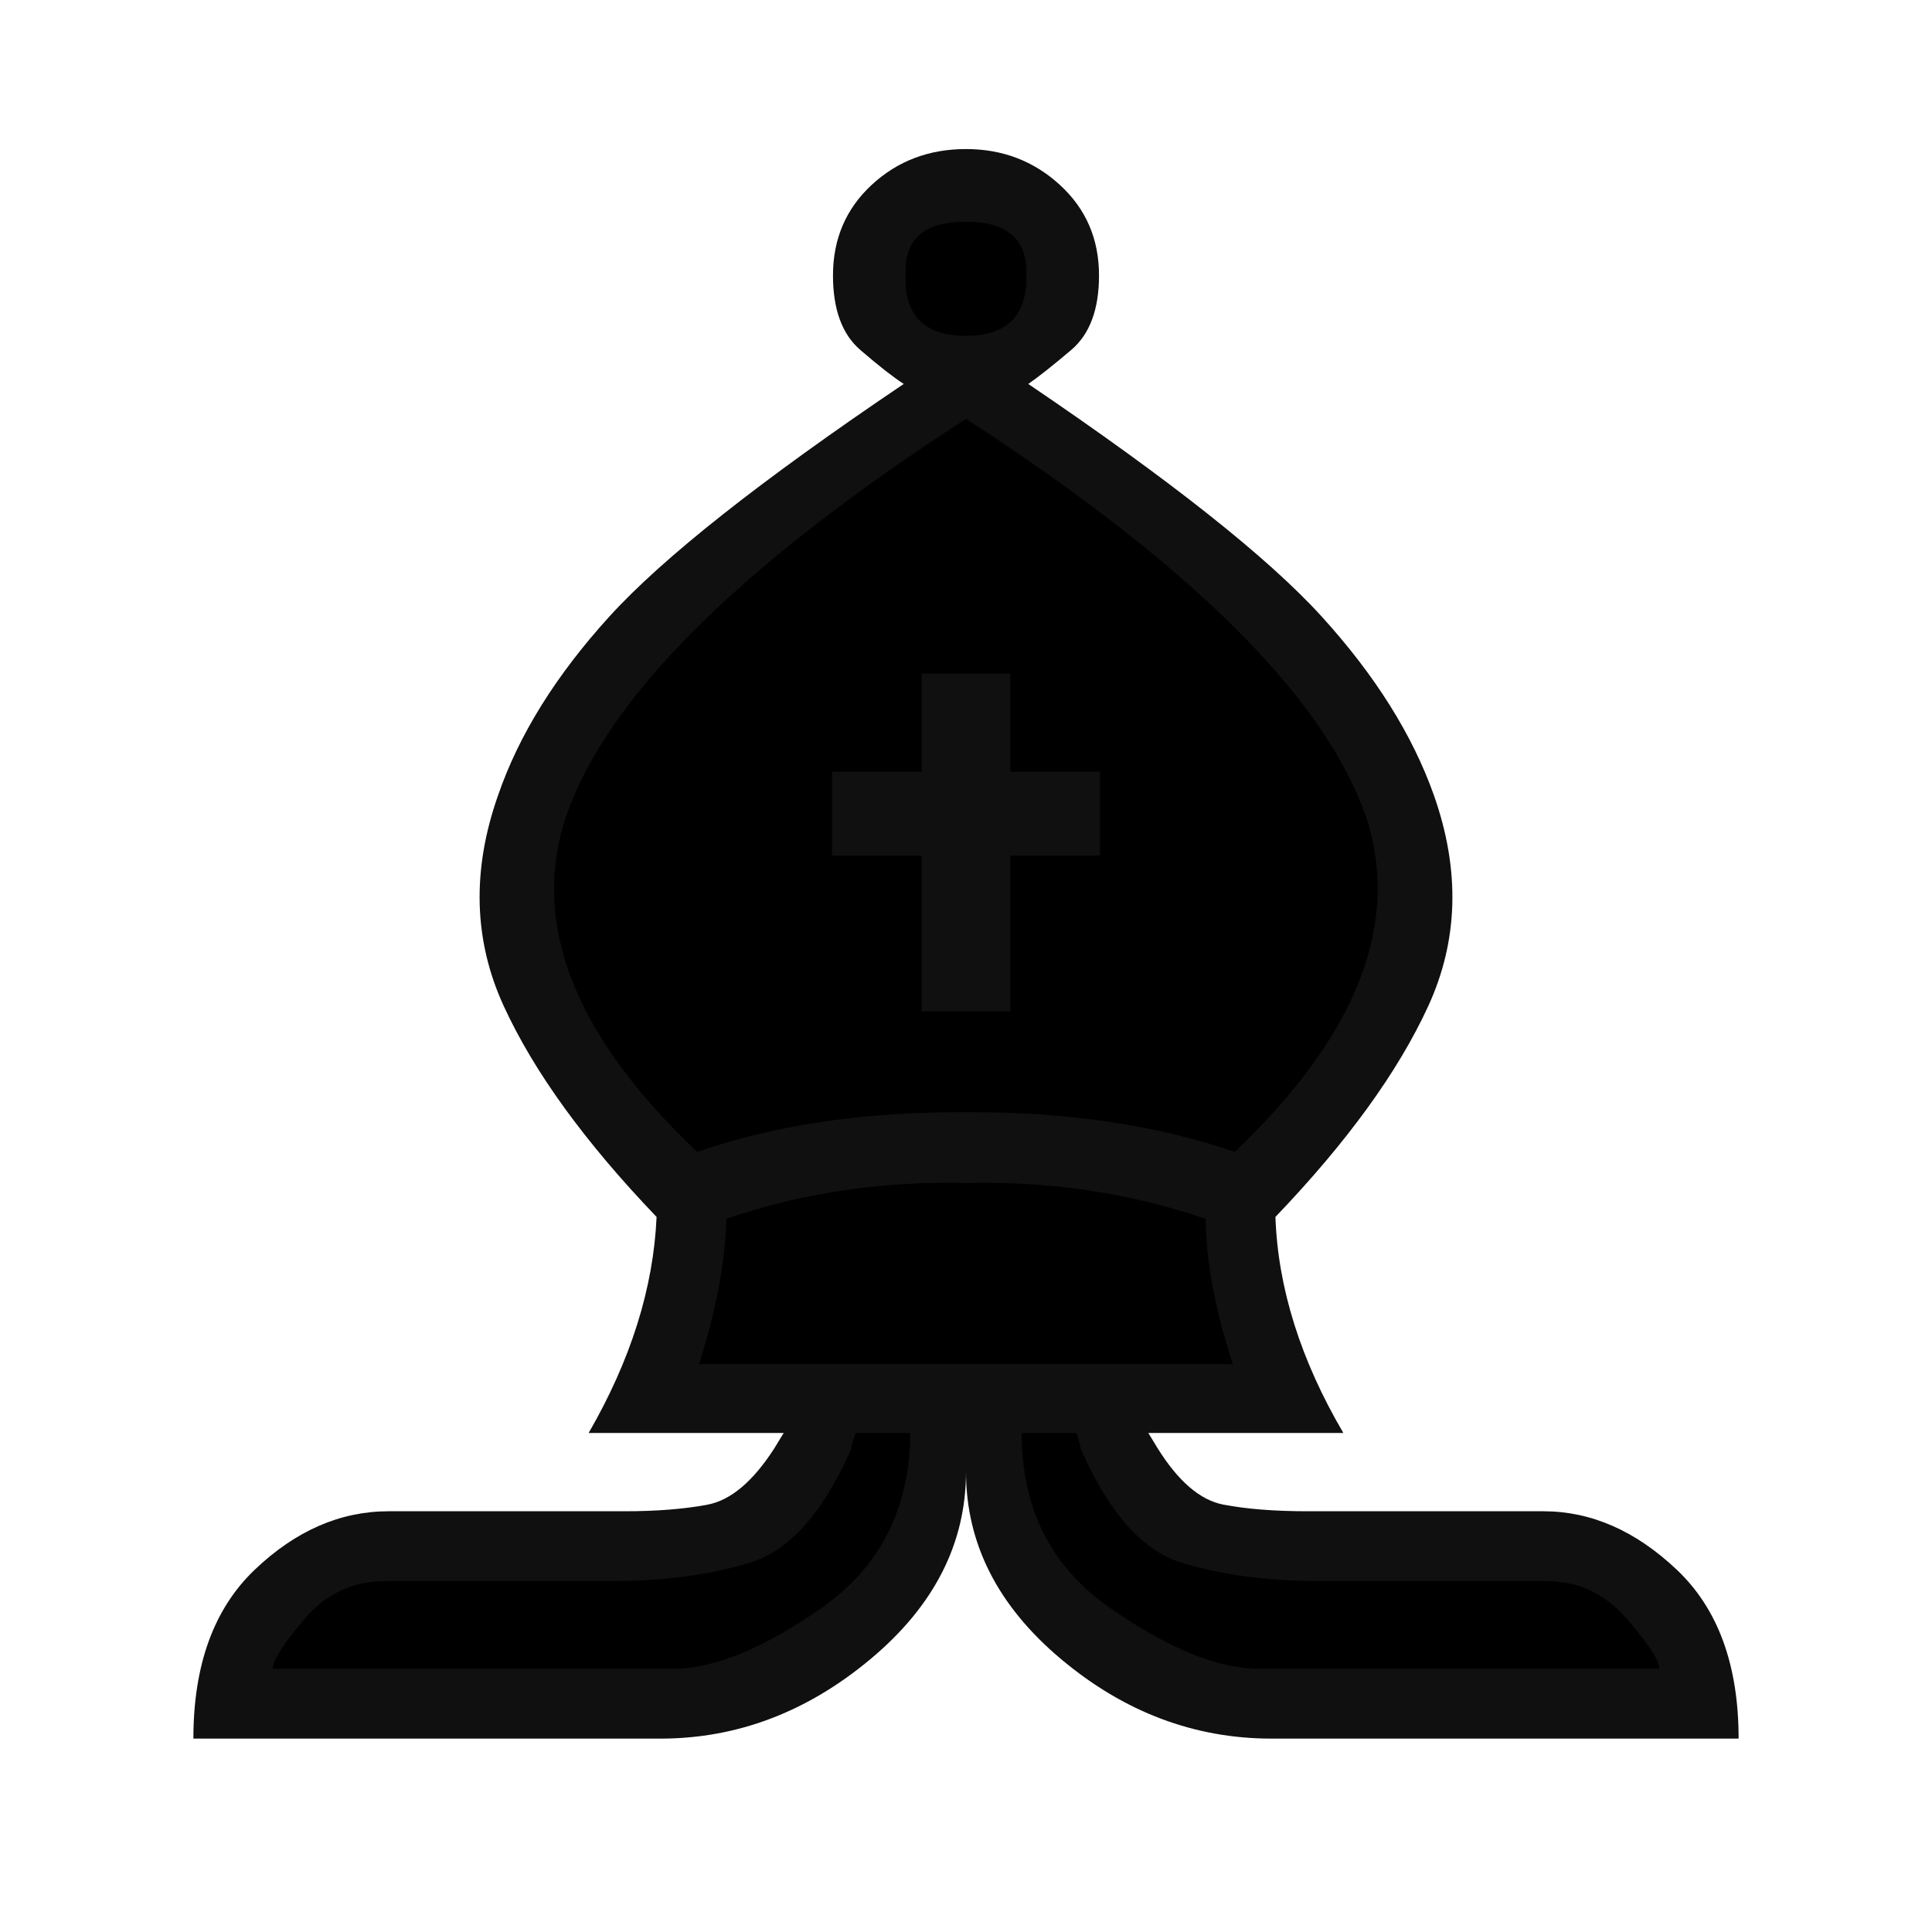
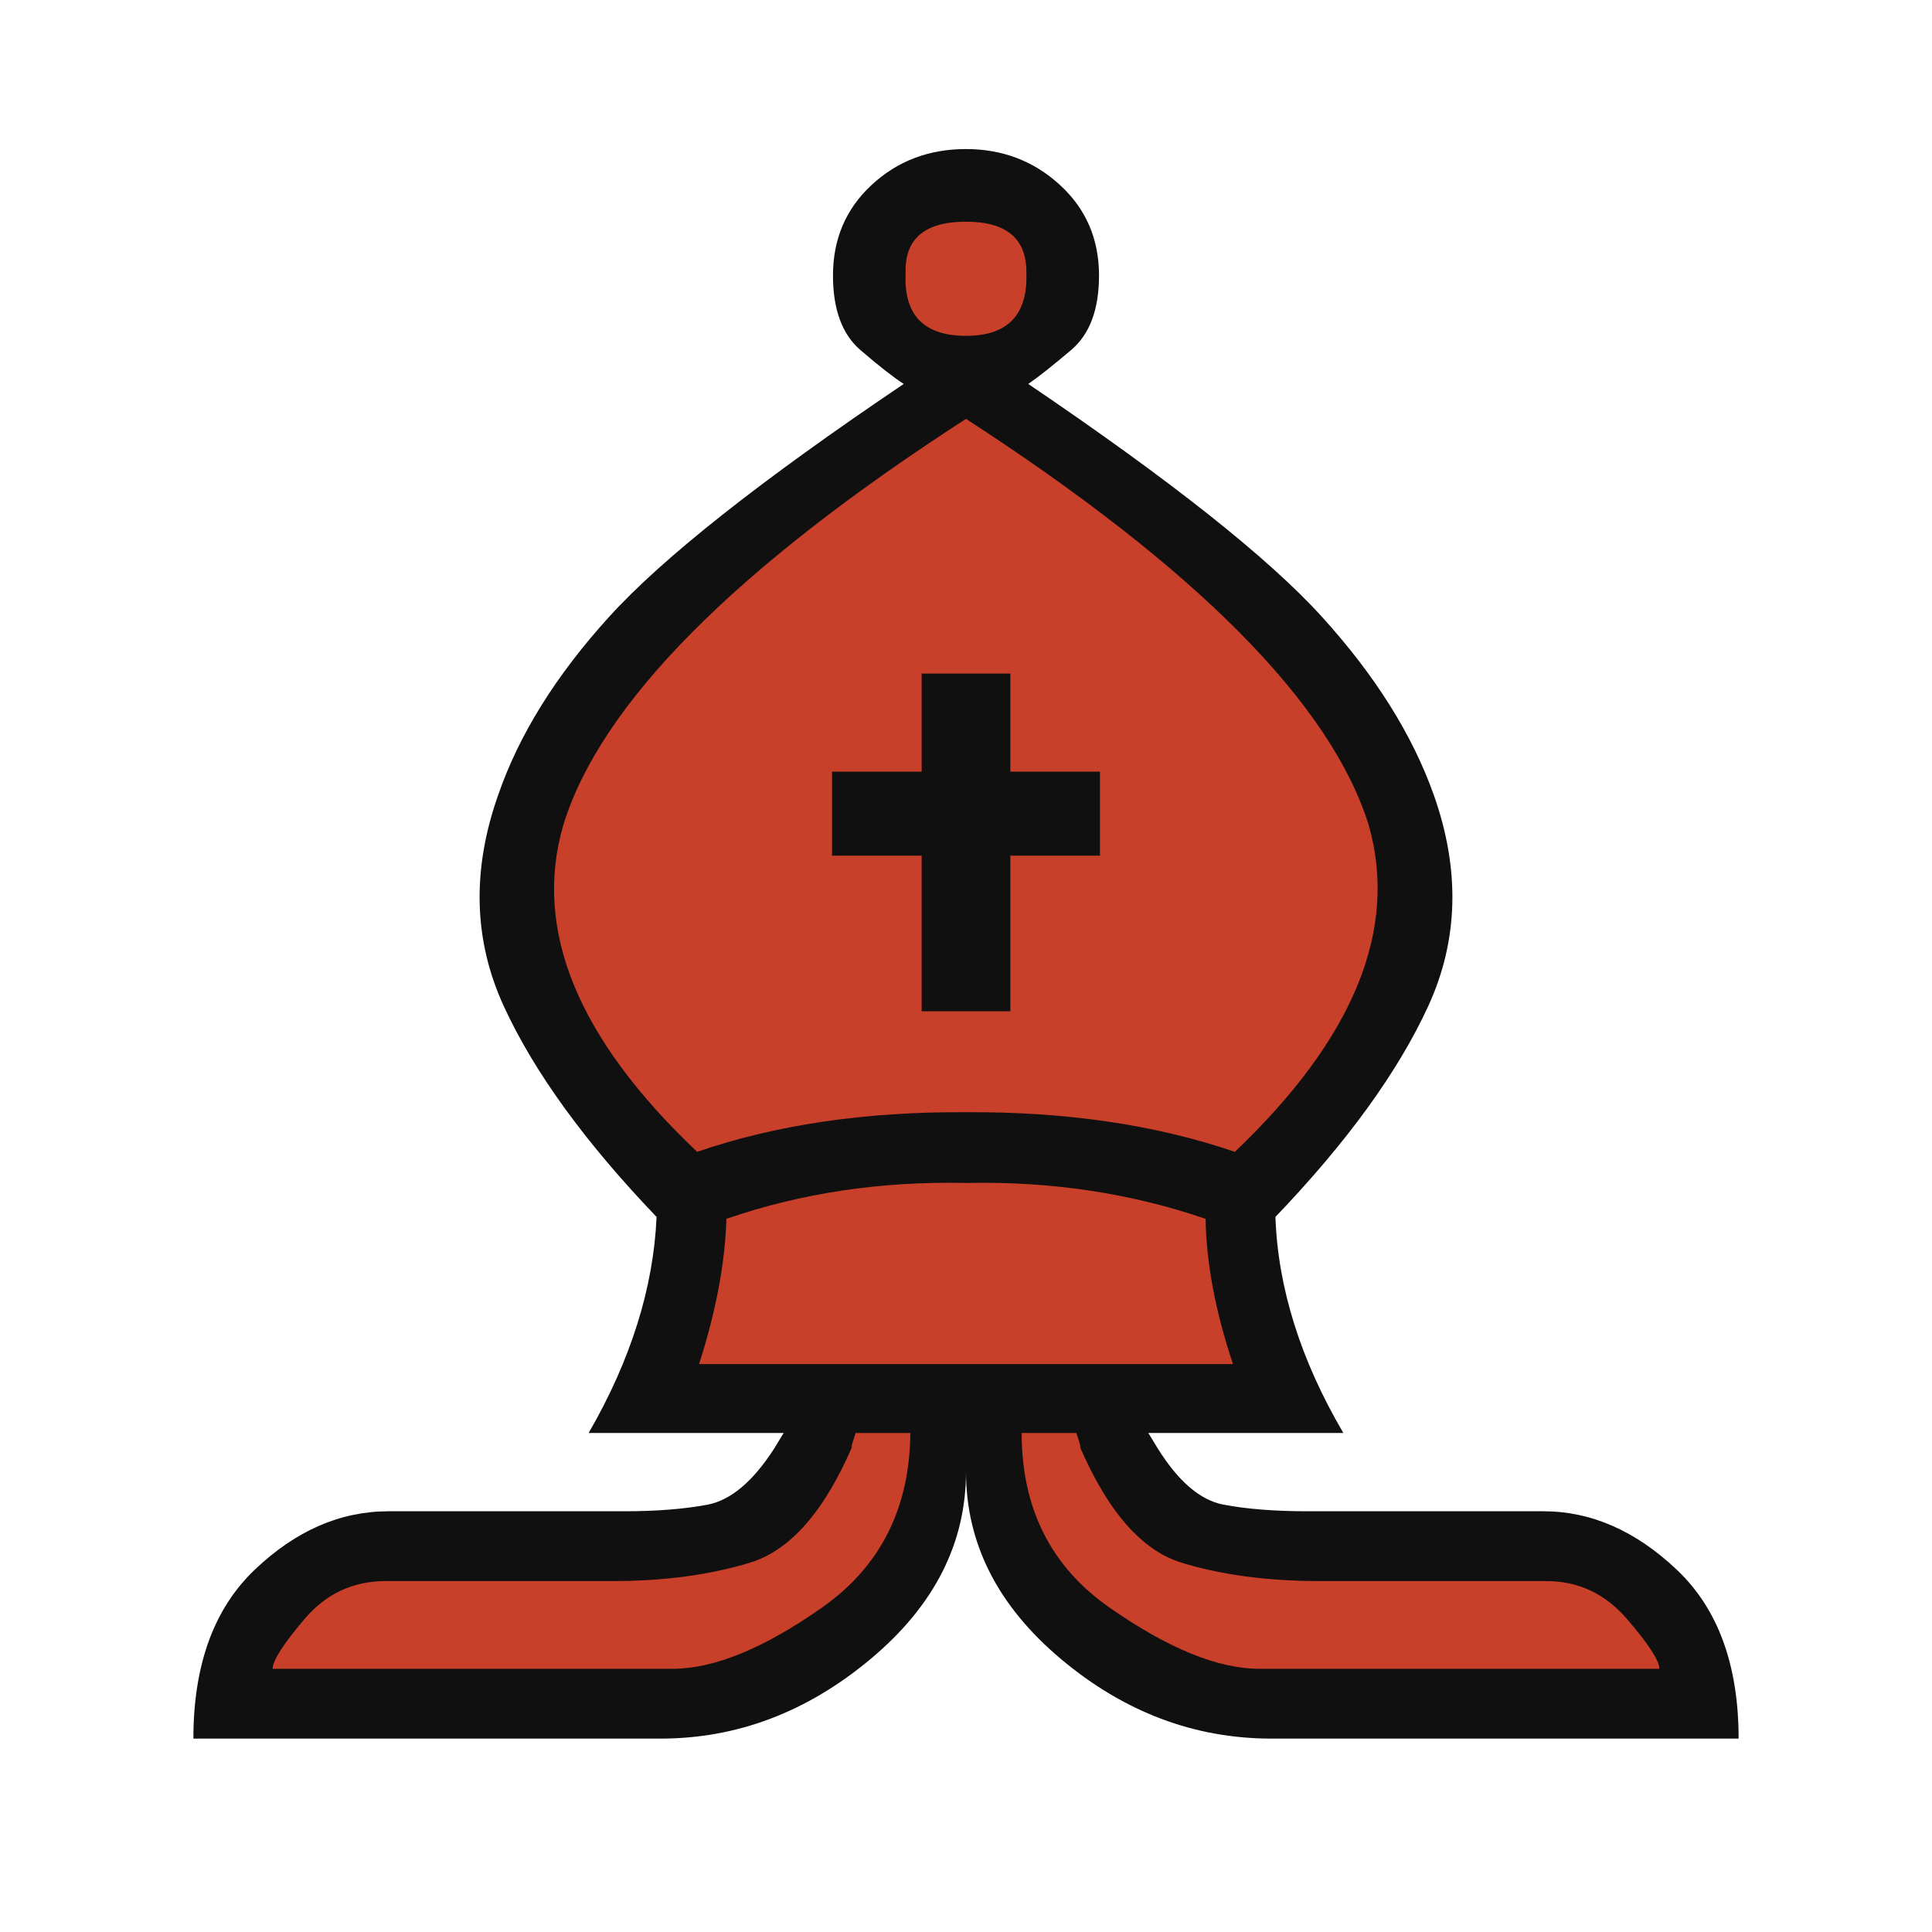
<svg xmlns="http://www.w3.org/2000/svg" viewBox="0 0 2048 2048">
-   <path d="m 948.18,366.344 1,-139.102 148.135,-6.95 0.254,146.408 z M 564.353,859.7 c 113.404,-266.288 455.981,-442.781 455.981,-442.781 0,0 391.785,176.371 475.963,502.578 -8.846,208.747 -183.765,331.328 -183.765,331.328 l 27.019,221.5 -652.963,6 46.019,-233.5 c 0,0 -229.791,-170.811 -168.254,-385.125 z m -101.795,789.887 c 174.971,5.974 355.255,23.032 425.286,-141.884 l 92.354,0.725 c 0,0 0.07,190.014 -87.913,245.652 -162.797,102.948 -624.847,38.128 -624.847,38.128 0,0 -15.722,-146.109 195.12,-142.621 z m 631.296,37.493 -36.025,-184.923 101.887,5.224 c 0,0 22.612,152.792 315.124,130.958 381.243,-17.237 317.903,152.869 317.903,152.869 l -483.147,5 z" fill="fontColorb" class="blackp" />
+   <path d="m 948.18,366.344 1,-139.102 148.135,-6.95 0.254,146.408 z M 564.353,859.7 c 113.404,-266.288 455.981,-442.781 455.981,-442.781 0,0 391.785,176.371 475.963,502.578 -8.846,208.747 -183.765,331.328 -183.765,331.328 l 27.019,221.5 -652.963,6 46.019,-233.5 c 0,0 -229.791,-170.811 -168.254,-385.125 z m -101.795,789.887 c 174.971,5.974 355.255,23.032 425.286,-141.884 l 92.354,0.725 c 0,0 0.07,190.014 -87.913,245.652 -162.797,102.948 -624.847,38.128 -624.847,38.128 0,0 -15.722,-146.109 195.12,-142.621 z m 631.296,37.493 -36.025,-184.923 101.887,5.224 c 0,0 22.612,152.792 315.124,130.958 381.243,-17.237 317.903,152.869 317.903,152.869 l -483.147,5 z" fill="#C83F2A" class="blackp" />
  <path d="M1024 356q66 0 64-66 1-55-64-55-66 0-64 55-3 66 64 66zm0 1204q0 114-101 198.5T700 1843H205q0-117 65-179t142-62h250q51 0 88-7t71-60q12-20 10-16h76q-7 21-3 13-45 105-109 124.5T649 1676H409q-52 0-86 40t-34 53h424q66 0 158.5-65t93.5-185H624q67-116 72-229-114-119-162-223.5T528 843q33-96 118-189.5T958 407q-17-11-46-36t-29-79q0-58 41-96t100-38q58 0 99.5 38t41.5 96q0 54-29.5 79t-45.5 36q226 153 311 246.5T1520 843q42 119-6 223.5T1352 1290q4 113 72 229h-341q0 120 93 185t159 65h424q0-13-34.5-53t-85.5-40h-240q-83 0-146.5-19.5T1144 1532q4 8-3-13h76q-2-4 10 16 33 53 70 60t89 7h250q76 0 141.5 62t65.5 179h-495q-123 0-223.5-84.5T1024 1560zm0-114h283q-28-84-29-154-120-41-254-38-135-3-254 38-2 70-29 154zm0-267q159-1 285 42 189-180 142-346-60-193-427-431-368 238-427 431-48 166 142 346 125-43 285-42zm-47-361V714h94v104h95v89h-95v165h-94V907h-95v-89z" fill="#101010" />
</svg>
